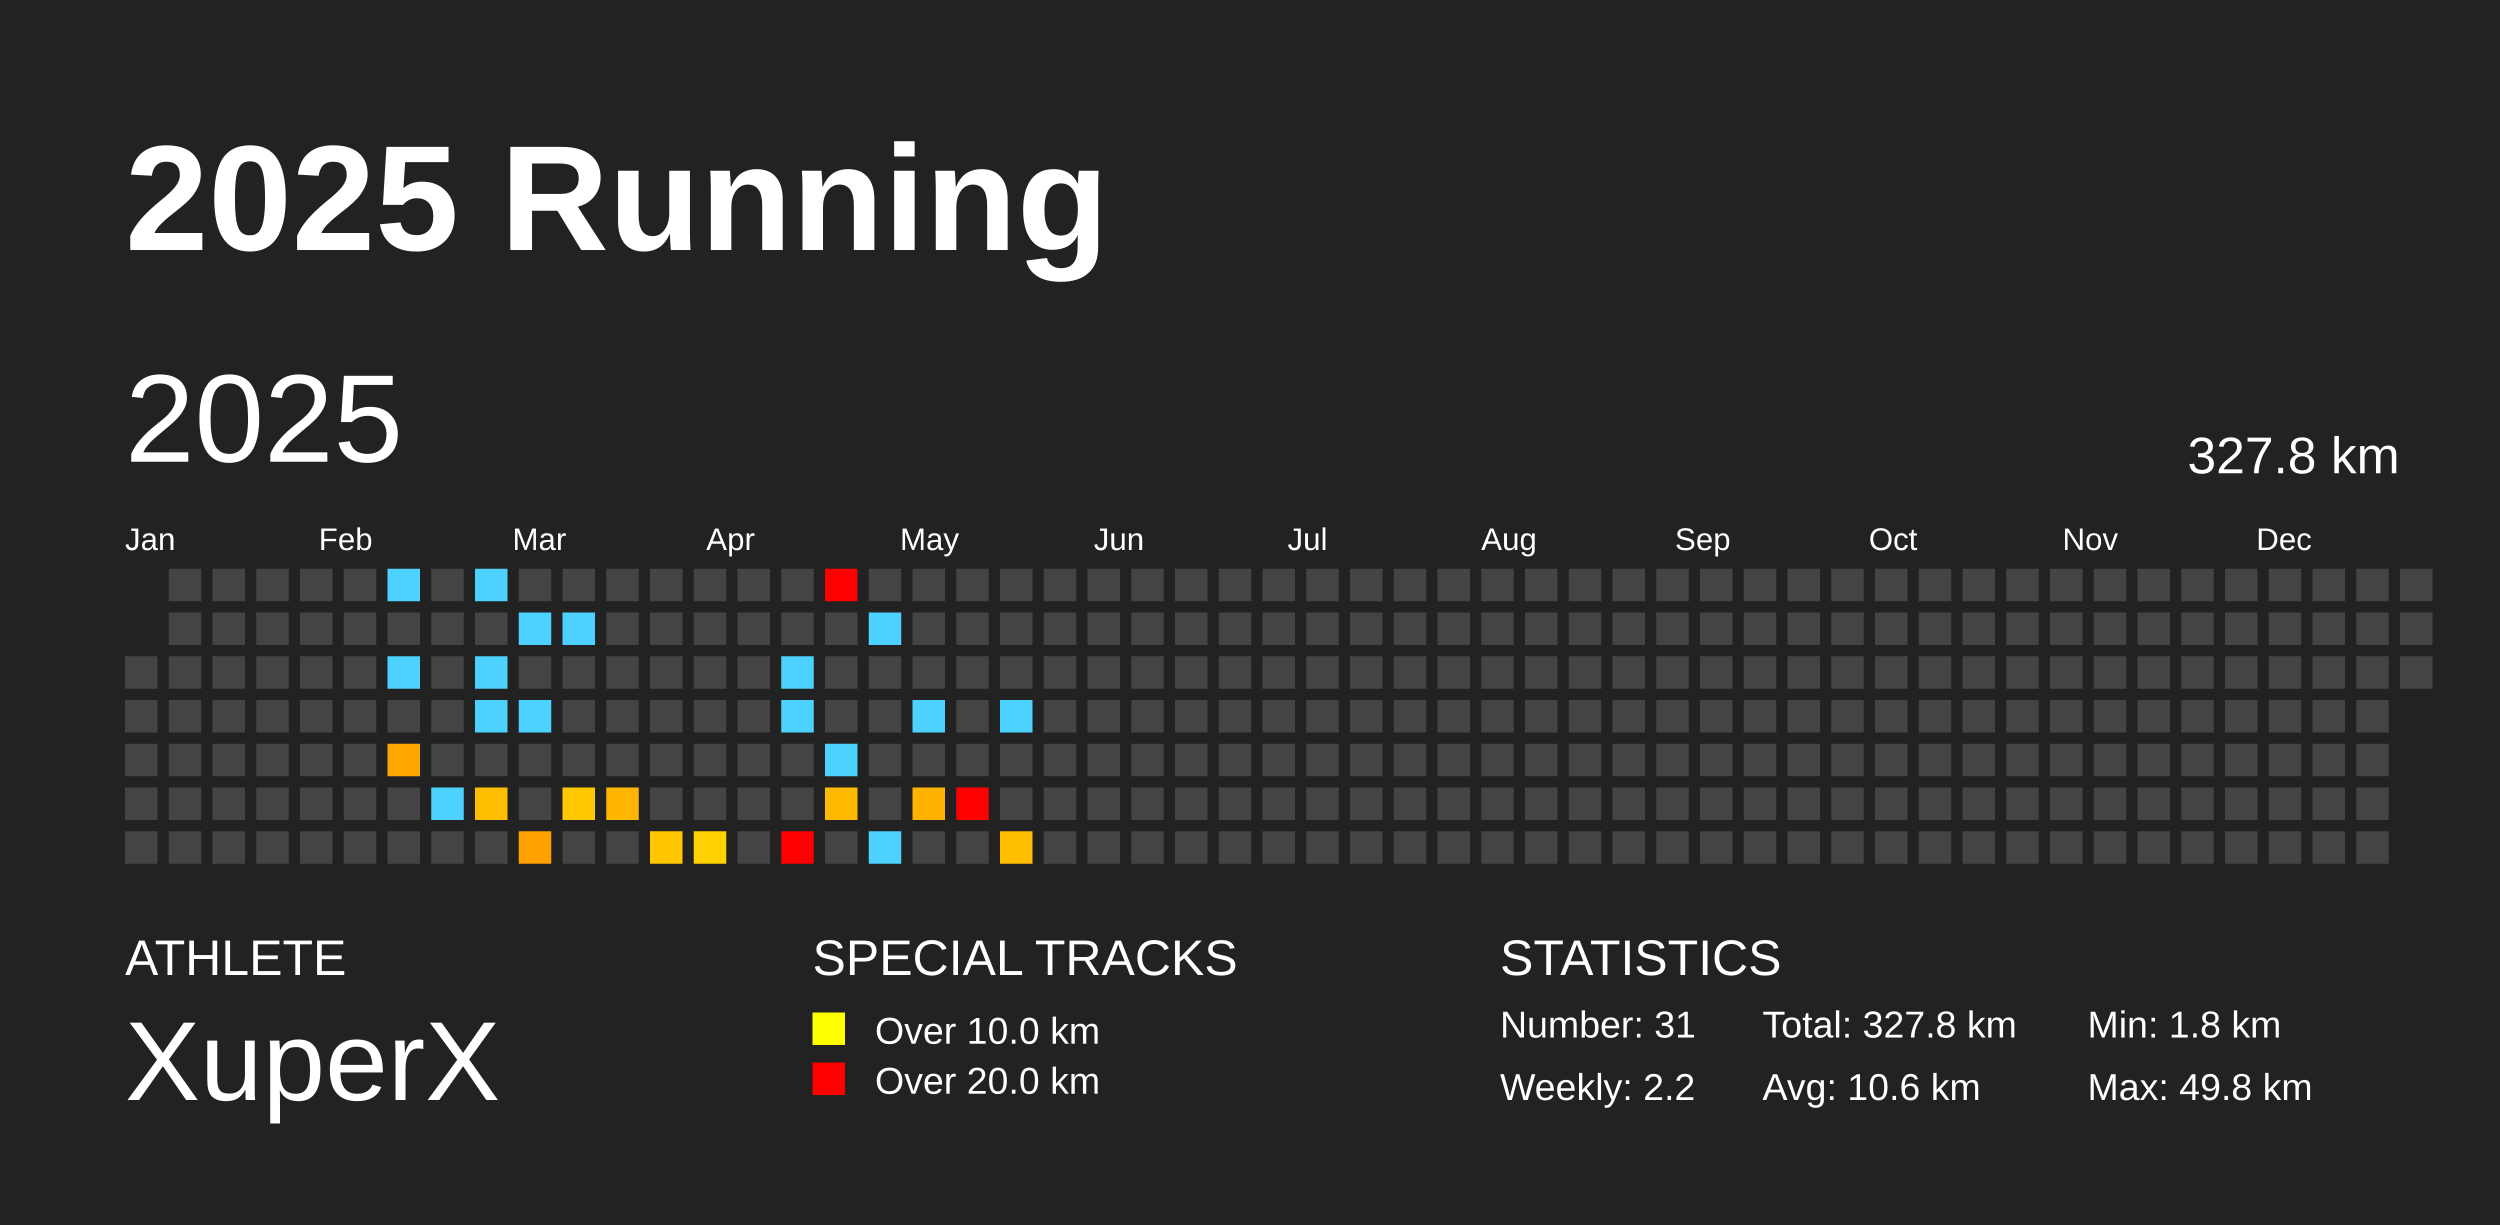
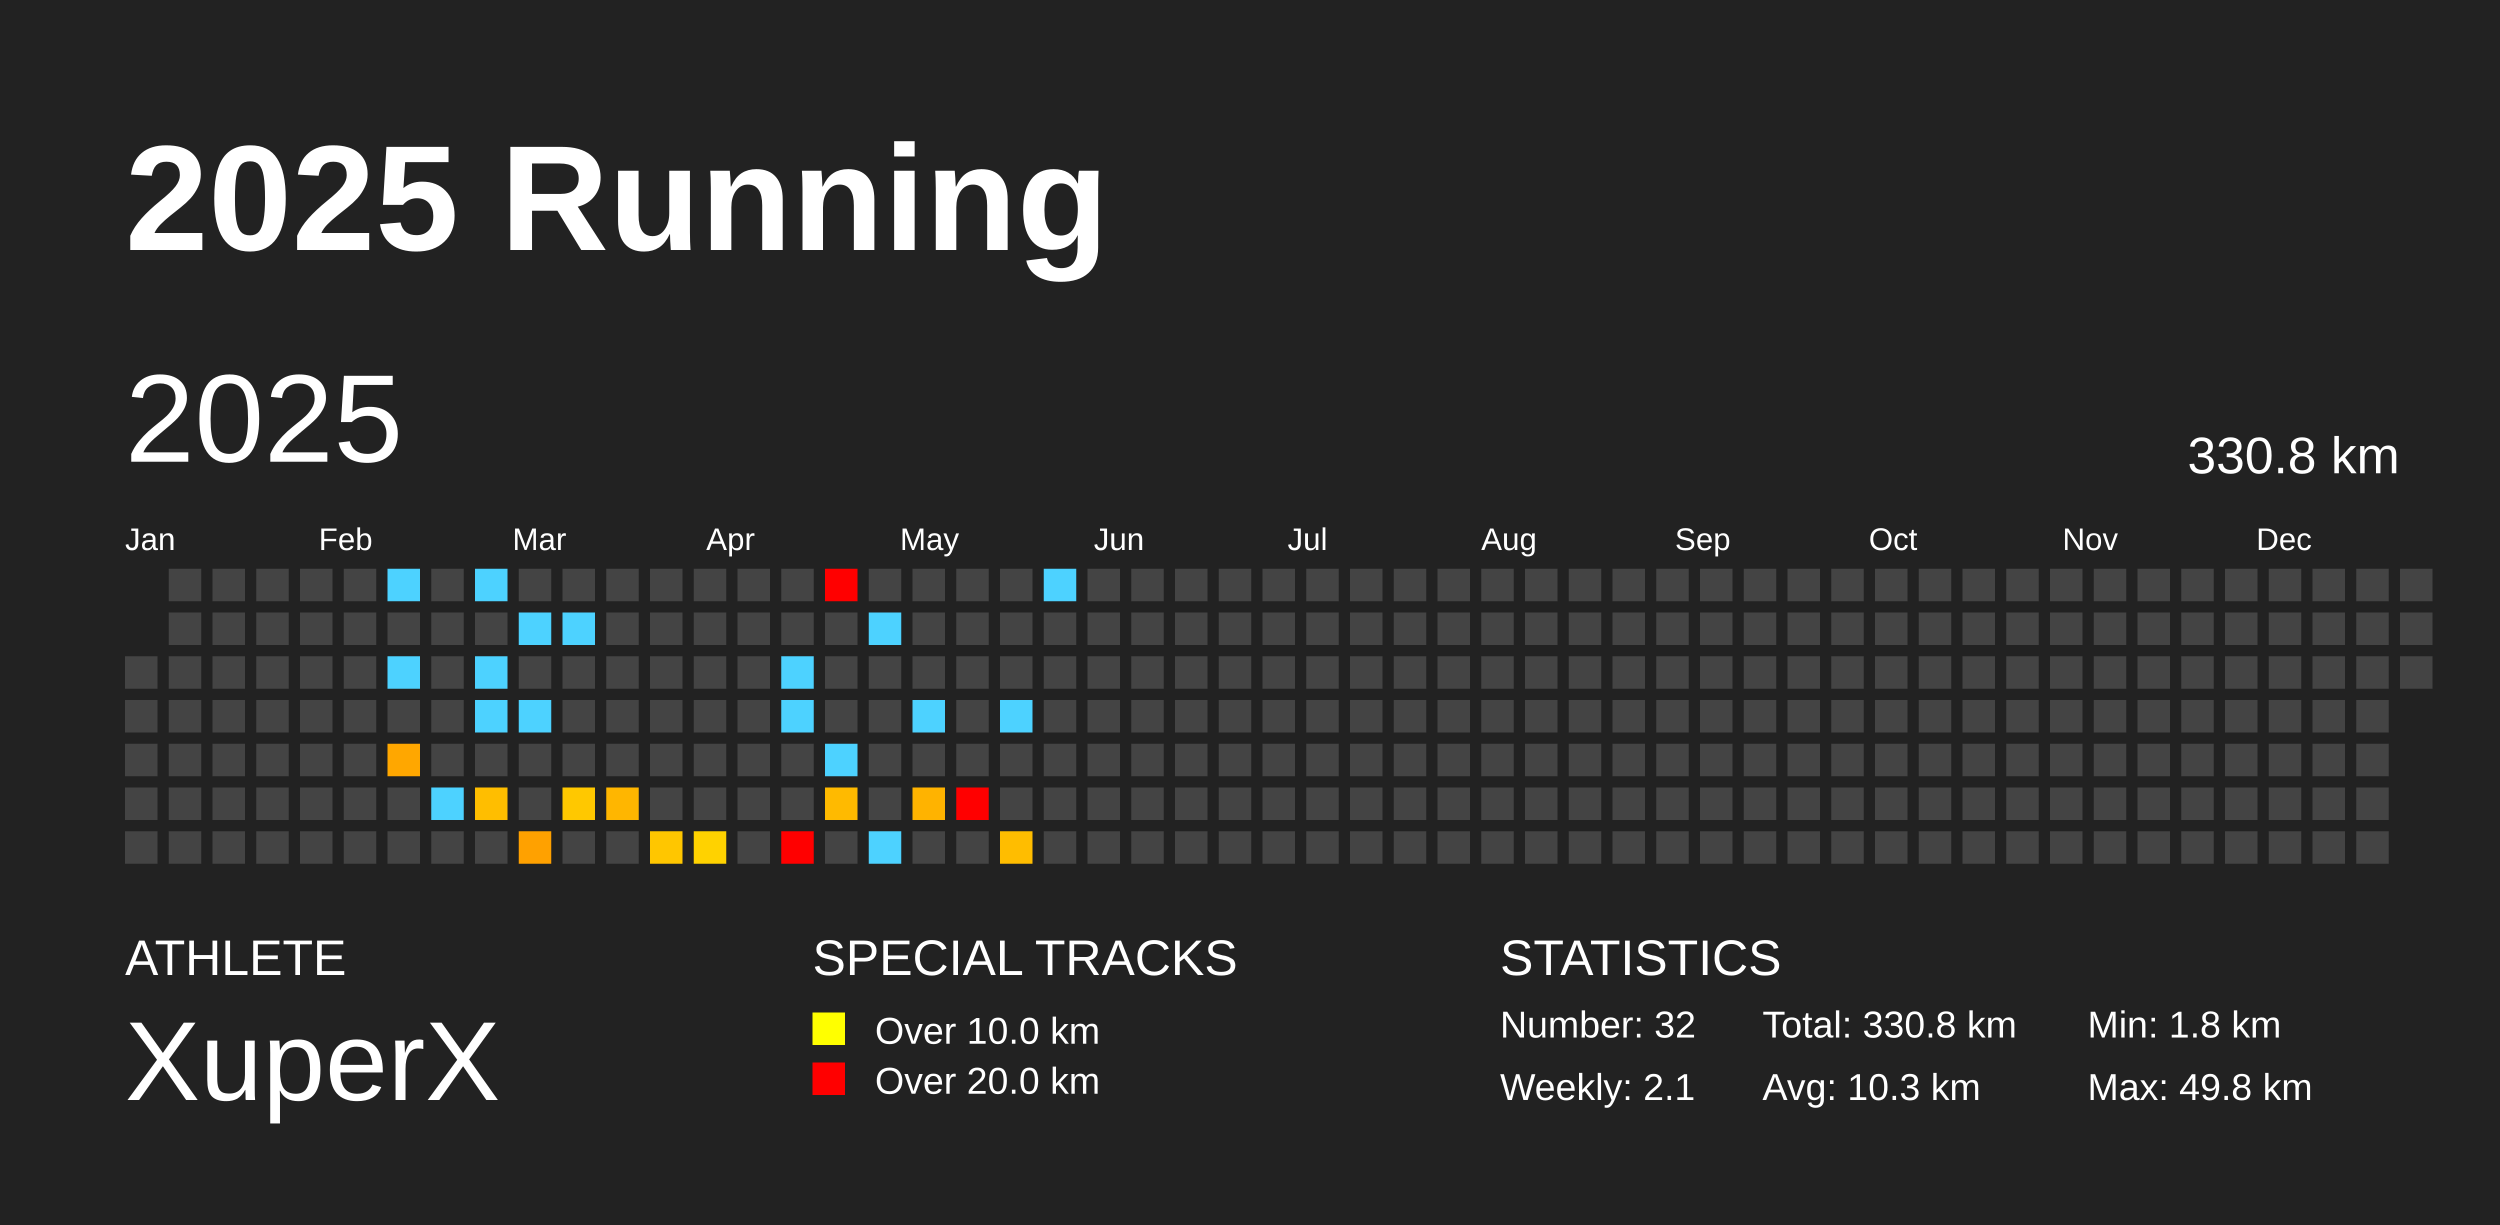
<svg xmlns="http://www.w3.org/2000/svg" baseProfile="full" height="98mm" version="1.1" viewBox="0,0,200,98" width="200mm">
  <defs />
  <rect fill="#222222" height="98" width="200" x="0" y="0" />
  <text fill="#FFFFFF" style="font-size:12px; font-family:Arial; font-weight:bold;" x="10" y="20">2025 Running</text>
  <text fill="#FFFFFF" style="font-size:4px; font-family:Arial" x="10" y="78">ATHLETE</text>
  <text fill="#FFFFFF" style="font-size:9px; font-family:Arial" x="10" y="88">XuperX</text>
  <text fill="#FFFFFF" style="font-size:4px; font-family:Arial" x="65" y="78">SPECIAL TRACKS</text>
  <rect fill="yellow" height="2.6" width="2.6" x="65" y="81" />
  <text fill="#FFFFFF" style="font-size:3px; font-family:Arial" x="70" y="83.5">Over 10.0 km</text>
  <rect fill="red" height="2.6" width="2.6" x="65" y="85" />
  <text fill="#FFFFFF" style="font-size:3px; font-family:Arial" x="70" y="87.5">Over 20.0 km</text>
  <text fill="#FFFFFF" style="font-size:4px; font-family:Arial" x="120" y="78">STATISTICS</text>
-   <text fill="#FFFFFF" style="font-size:3px; font-family:Arial" x="120" y="83">Number: 31</text>
-   <text fill="#FFFFFF" style="font-size:3px; font-family:Arial" x="120" y="88">Weekly: 2.2</text>
-   <text fill="#FFFFFF" style="font-size:3px; font-family:Arial" x="141" y="83">Total: 327.8 km</text>
-   <text fill="#FFFFFF" style="font-size:3px; font-family:Arial" x="141" y="88">Avg: 10.6 km</text>
+   <text fill="#FFFFFF" style="font-size:3px; font-family:Arial" x="120" y="83">Number: 32</text>
+   <text fill="#FFFFFF" style="font-size:3px; font-family:Arial" x="120" y="88">Weekly: 2.1</text>
+   <text fill="#FFFFFF" style="font-size:3px; font-family:Arial" x="141" y="83">Total: 330.8 km</text>
+   <text fill="#FFFFFF" style="font-size:3px; font-family:Arial" x="141" y="88">Avg: 10.3 km</text>
  <text fill="#FFFFFF" style="font-size:3px; font-family:Arial" x="167" y="83">Min: 1.8 km</text>
  <text fill="#FFFFFF" style="font-size:3px; font-family:Arial" x="167" y="88">Max: 49.8 km</text>
  <text dominant-baseline="hanging" fill="#FFFFFF" style="font-size:10.0px; font-family:Arial;" x="10" y="30">2025</text>
-   <text dominant-baseline="hanging" fill="#FFFFFF" style="font-size:4.125px; font-family:Arial;" x="175" y="35">327.8 km</text>
+   <text dominant-baseline="hanging" fill="#FFFFFF" style="font-size:4.125px; font-family:Arial;" x="175" y="35">330.8 km</text>
  <text fill="#FFFFFF" style="font-size:2.5px; font-family:Arial" x="10.0" y="44">Jan</text>
  <text fill="#FFFFFF" style="font-size:2.5px; font-family:Arial" x="25.5" y="44">Feb</text>
  <text fill="#FFFFFF" style="font-size:2.5px; font-family:Arial" x="41.0" y="44">Mar</text>
  <text fill="#FFFFFF" style="font-size:2.5px; font-family:Arial" x="56.5" y="44">Apr</text>
  <text fill="#FFFFFF" style="font-size:2.5px; font-family:Arial" x="72.0" y="44">May</text>
  <text fill="#FFFFFF" style="font-size:2.5px; font-family:Arial" x="87.5" y="44">Jun</text>
  <text fill="#FFFFFF" style="font-size:2.5px; font-family:Arial" x="103.0" y="44">Jul</text>
  <text fill="#FFFFFF" style="font-size:2.5px; font-family:Arial" x="118.5" y="44">Aug</text>
  <text fill="#FFFFFF" style="font-size:2.5px; font-family:Arial" x="134.0" y="44">Sep</text>
  <text fill="#FFFFFF" style="font-size:2.5px; font-family:Arial" x="149.5" y="44">Oct</text>
  <text fill="#FFFFFF" style="font-size:2.5px; font-family:Arial" x="165.0" y="44">Nov</text>
  <text fill="#FFFFFF" style="font-size:2.5px; font-family:Arial" x="180.5" y="44">Dec</text>
  <rect fill="#444444" height="2.6" width="2.6" x="10.0" y="52.5" />
  <rect fill="#444444" height="2.6" width="2.6" x="10.0" y="56.0" />
  <rect fill="#444444" height="2.6" width="2.6" x="10.0" y="59.5" />
  <rect fill="#444444" height="2.6" width="2.6" x="10.0" y="63.0" />
  <rect fill="#444444" height="2.6" width="2.6" x="10.0" y="66.5" />
  <rect fill="#444444" height="2.6" width="2.6" x="13.5" y="45.5" />
  <rect fill="#444444" height="2.6" width="2.6" x="13.5" y="49.0" />
  <rect fill="#444444" height="2.6" width="2.6" x="13.5" y="52.5" />
  <rect fill="#444444" height="2.6" width="2.6" x="13.5" y="56.0" />
  <rect fill="#444444" height="2.6" width="2.6" x="13.5" y="59.5" />
  <rect fill="#444444" height="2.6" width="2.6" x="13.5" y="63.0" />
  <rect fill="#444444" height="2.6" width="2.6" x="13.5" y="66.5" />
  <rect fill="#444444" height="2.6" width="2.6" x="17.0" y="45.5" />
  <rect fill="#444444" height="2.6" width="2.6" x="17.0" y="49.0" />
  <rect fill="#444444" height="2.6" width="2.6" x="17.0" y="52.5" />
  <rect fill="#444444" height="2.6" width="2.6" x="17.0" y="56.0" />
  <rect fill="#444444" height="2.6" width="2.6" x="17.0" y="59.5" />
  <rect fill="#444444" height="2.6" width="2.6" x="17.0" y="63.0" />
  <rect fill="#444444" height="2.6" width="2.6" x="17.0" y="66.5" />
  <rect fill="#444444" height="2.6" width="2.6" x="20.5" y="45.5" />
  <rect fill="#444444" height="2.6" width="2.6" x="20.5" y="49.0" />
  <rect fill="#444444" height="2.6" width="2.6" x="20.5" y="52.5" />
  <rect fill="#444444" height="2.6" width="2.6" x="20.5" y="56.0" />
  <rect fill="#444444" height="2.6" width="2.6" x="20.5" y="59.5" />
  <rect fill="#444444" height="2.6" width="2.6" x="20.5" y="63.0" />
  <rect fill="#444444" height="2.6" width="2.6" x="20.5" y="66.5" />
  <rect fill="#444444" height="2.6" width="2.6" x="24.0" y="45.5" />
  <rect fill="#444444" height="2.6" width="2.6" x="24.0" y="49.0" />
  <rect fill="#444444" height="2.6" width="2.6" x="24.0" y="52.5" />
  <rect fill="#444444" height="2.6" width="2.6" x="24.0" y="56.0" />
  <rect fill="#444444" height="2.6" width="2.6" x="24.0" y="59.5" />
  <rect fill="#444444" height="2.6" width="2.6" x="24.0" y="63.0" />
  <rect fill="#444444" height="2.6" width="2.6" x="24.0" y="66.5" />
  <rect fill="#444444" height="2.6" width="2.6" x="27.5" y="45.5" />
  <rect fill="#444444" height="2.6" width="2.6" x="27.5" y="49.0" />
  <rect fill="#444444" height="2.6" width="2.6" x="27.5" y="52.5" />
  <rect fill="#444444" height="2.6" width="2.6" x="27.5" y="56.0" />
  <rect fill="#444444" height="2.6" width="2.6" x="27.5" y="59.5" />
  <rect fill="#444444" height="2.6" width="2.6" x="27.5" y="63.0" />
  <rect fill="#444444" height="2.6" width="2.6" x="27.5" y="66.5" />
  <rect fill="#4dd2ff" height="2.6" width="2.6" x="31.0" y="45.5" />
  <rect fill="#444444" height="2.6" width="2.6" x="31.0" y="49.0" />
  <rect fill="#4dd2ff" height="2.6" width="2.6" x="31.0" y="52.5" />
  <rect fill="#444444" height="2.6" width="2.6" x="31.0" y="56.0" />
  <rect fill="#ffa700" height="2.6" width="2.6" x="31.0" y="59.5" />
  <rect fill="#444444" height="2.6" width="2.6" x="31.0" y="63.0" />
  <rect fill="#444444" height="2.6" width="2.6" x="31.0" y="66.5" />
  <rect fill="#444444" height="2.6" width="2.6" x="34.5" y="45.5" />
  <rect fill="#444444" height="2.6" width="2.6" x="34.5" y="49.0" />
  <rect fill="#444444" height="2.6" width="2.6" x="34.5" y="52.5" />
  <rect fill="#444444" height="2.6" width="2.6" x="34.5" y="56.0" />
  <rect fill="#444444" height="2.6" width="2.6" x="34.5" y="59.5" />
  <rect fill="#4dd2ff" height="2.6" width="2.6" x="34.5" y="63.0" />
  <rect fill="#444444" height="2.6" width="2.6" x="34.5" y="66.5" />
  <rect fill="#4dd2ff" height="2.6" width="2.6" x="38.0" y="45.5" />
  <rect fill="#444444" height="2.6" width="2.6" x="38.0" y="49.0" />
  <rect fill="#4dd2ff" height="2.6" width="2.6" x="38.0" y="52.5" />
  <rect fill="#4dd2ff" height="2.6" width="2.6" x="38.0" y="56.0" />
  <rect fill="#444444" height="2.6" width="2.6" x="38.0" y="59.5" />
  <rect fill="#ffbe00" height="2.6" width="2.6" x="38.0" y="63.0" />
  <rect fill="#444444" height="2.6" width="2.6" x="38.0" y="66.5" />
  <rect fill="#444444" height="2.6" width="2.6" x="41.5" y="45.5" />
  <rect fill="#4dd2ff" height="2.6" width="2.6" x="41.5" y="49.0" />
  <rect fill="#444444" height="2.6" width="2.6" x="41.5" y="52.5" />
  <rect fill="#4dd2ff" height="2.6" width="2.6" x="41.5" y="56.0" />
  <rect fill="#444444" height="2.6" width="2.6" x="41.5" y="59.5" />
  <rect fill="#444444" height="2.6" width="2.6" x="41.5" y="63.0" />
  <rect fill="#ffa100" height="2.6" width="2.6" x="41.5" y="66.5" />
  <rect fill="#444444" height="2.6" width="2.6" x="45.0" y="45.5" />
  <rect fill="#4dd2ff" height="2.6" width="2.6" x="45.0" y="49.0" />
  <rect fill="#444444" height="2.6" width="2.6" x="45.0" y="52.5" />
  <rect fill="#444444" height="2.6" width="2.6" x="45.0" y="56.0" />
  <rect fill="#444444" height="2.6" width="2.6" x="45.0" y="59.5" />
  <rect fill="#ffc800" height="2.6" width="2.6" x="45.0" y="63.0" />
  <rect fill="#444444" height="2.6" width="2.6" x="45.0" y="66.5" />
  <rect fill="#444444" height="2.6" width="2.6" x="48.5" y="45.5" />
  <rect fill="#444444" height="2.6" width="2.6" x="48.5" y="49.0" />
  <rect fill="#444444" height="2.6" width="2.6" x="48.5" y="52.5" />
  <rect fill="#444444" height="2.6" width="2.6" x="48.5" y="56.0" />
  <rect fill="#444444" height="2.6" width="2.6" x="48.5" y="59.5" />
  <rect fill="#ffb600" height="2.6" width="2.6" x="48.5" y="63.0" />
  <rect fill="#444444" height="2.6" width="2.6" x="48.5" y="66.5" />
  <rect fill="#444444" height="2.6" width="2.6" x="52.0" y="45.5" />
  <rect fill="#444444" height="2.6" width="2.6" x="52.0" y="49.0" />
  <rect fill="#444444" height="2.6" width="2.6" x="52.0" y="52.5" />
  <rect fill="#444444" height="2.6" width="2.6" x="52.0" y="56.0" />
  <rect fill="#444444" height="2.6" width="2.6" x="52.0" y="59.5" />
  <rect fill="#444444" height="2.6" width="2.6" x="52.0" y="63.0" />
  <rect fill="#ffc600" height="2.6" width="2.6" x="52.0" y="66.5" />
  <rect fill="#444444" height="2.6" width="2.6" x="55.5" y="45.5" />
  <rect fill="#444444" height="2.6" width="2.6" x="55.5" y="49.0" />
  <rect fill="#444444" height="2.6" width="2.6" x="55.5" y="52.5" />
  <rect fill="#444444" height="2.6" width="2.6" x="55.5" y="56.0" />
  <rect fill="#444444" height="2.6" width="2.6" x="55.5" y="59.5" />
  <rect fill="#444444" height="2.6" width="2.6" x="55.5" y="63.0" />
  <rect fill="#ffd200" height="2.6" width="2.6" x="55.5" y="66.5" />
  <rect fill="#444444" height="2.6" width="2.6" x="59.0" y="45.5" />
  <rect fill="#444444" height="2.6" width="2.6" x="59.0" y="49.0" />
  <rect fill="#444444" height="2.6" width="2.6" x="59.0" y="52.5" />
  <rect fill="#444444" height="2.6" width="2.6" x="59.0" y="56.0" />
  <rect fill="#444444" height="2.6" width="2.6" x="59.0" y="59.5" />
  <rect fill="#444444" height="2.6" width="2.6" x="59.0" y="63.0" />
  <rect fill="#444444" height="2.6" width="2.6" x="59.0" y="66.5" />
  <rect fill="#444444" height="2.6" width="2.6" x="62.5" y="45.5" />
  <rect fill="#444444" height="2.6" width="2.6" x="62.5" y="49.0" />
  <rect fill="#4dd2ff" height="2.6" width="2.6" x="62.5" y="52.5" />
  <rect fill="#4dd2ff" height="2.6" width="2.6" x="62.5" y="56.0" />
  <rect fill="#444444" height="2.6" width="2.6" x="62.5" y="59.5" />
  <rect fill="#444444" height="2.6" width="2.6" x="62.5" y="63.0" />
  <rect fill="red" height="2.6" width="2.6" x="62.5" y="66.5" />
  <rect fill="red" height="2.6" width="2.6" x="66.0" y="45.5" />
  <rect fill="#444444" height="2.6" width="2.6" x="66.0" y="49.0" />
  <rect fill="#444444" height="2.6" width="2.6" x="66.0" y="52.5" />
  <rect fill="#444444" height="2.6" width="2.6" x="66.0" y="56.0" />
  <rect fill="#4dd2ff" height="2.6" width="2.6" x="66.0" y="59.5" />
  <rect fill="#ffba00" height="2.6" width="2.6" x="66.0" y="63.0" />
  <rect fill="#444444" height="2.6" width="2.6" x="66.0" y="66.5" />
  <rect fill="#444444" height="2.6" width="2.6" x="69.5" y="45.5" />
  <rect fill="#4dd2ff" height="2.6" width="2.6" x="69.5" y="49.0" />
  <rect fill="#444444" height="2.6" width="2.6" x="69.5" y="52.5" />
  <rect fill="#444444" height="2.6" width="2.6" x="69.5" y="56.0" />
  <rect fill="#444444" height="2.6" width="2.6" x="69.5" y="59.5" />
  <rect fill="#444444" height="2.6" width="2.6" x="69.5" y="63.0" />
  <rect fill="#4dd2ff" height="2.6" width="2.6" x="69.5" y="66.5" />
  <rect fill="#444444" height="2.6" width="2.6" x="73.0" y="45.5" />
  <rect fill="#444444" height="2.6" width="2.6" x="73.0" y="49.0" />
  <rect fill="#444444" height="2.6" width="2.6" x="73.0" y="52.5" />
  <rect fill="#4dd2ff" height="2.6" width="2.6" x="73.0" y="56.0" />
  <rect fill="#444444" height="2.6" width="2.6" x="73.0" y="59.5" />
  <rect fill="#ffb300" height="2.6" width="2.6" x="73.0" y="63.0" />
  <rect fill="#444444" height="2.6" width="2.6" x="73.0" y="66.5" />
  <rect fill="#444444" height="2.6" width="2.6" x="76.5" y="45.5" />
  <rect fill="#444444" height="2.6" width="2.6" x="76.5" y="49.0" />
  <rect fill="#444444" height="2.6" width="2.6" x="76.5" y="52.5" />
  <rect fill="#444444" height="2.6" width="2.6" x="76.5" y="56.0" />
  <rect fill="#444444" height="2.6" width="2.6" x="76.5" y="59.5" />
  <rect fill="red" height="2.6" width="2.6" x="76.5" y="63.0" />
  <rect fill="#444444" height="2.6" width="2.6" x="76.5" y="66.5" />
  <rect fill="#444444" height="2.6" width="2.6" x="80.0" y="45.5" />
  <rect fill="#444444" height="2.6" width="2.6" x="80.0" y="49.0" />
  <rect fill="#444444" height="2.6" width="2.6" x="80.0" y="52.5" />
  <rect fill="#4dd2ff" height="2.6" width="2.6" x="80.0" y="56.0" />
  <rect fill="#444444" height="2.6" width="2.6" x="80.0" y="59.5" />
  <rect fill="#444444" height="2.6" width="2.6" x="80.0" y="63.0" />
  <rect fill="#ffbd00" height="2.6" width="2.6" x="80.0" y="66.5" />
-   <rect fill="#444444" height="2.6" width="2.6" x="83.5" y="45.5" />
+   <rect fill="#4dd2ff" height="2.6" width="2.6" x="83.5" y="45.5" />
  <rect fill="#444444" height="2.6" width="2.6" x="83.5" y="49.0" />
  <rect fill="#444444" height="2.6" width="2.6" x="83.5" y="52.5" />
  <rect fill="#444444" height="2.6" width="2.6" x="83.5" y="56.0" />
  <rect fill="#444444" height="2.6" width="2.6" x="83.5" y="59.5" />
  <rect fill="#444444" height="2.6" width="2.6" x="83.5" y="63.0" />
  <rect fill="#444444" height="2.6" width="2.6" x="83.5" y="66.5" />
  <rect fill="#444444" height="2.6" width="2.6" x="87.0" y="45.5" />
  <rect fill="#444444" height="2.6" width="2.6" x="87.0" y="49.0" />
  <rect fill="#444444" height="2.6" width="2.6" x="87.0" y="52.5" />
  <rect fill="#444444" height="2.6" width="2.6" x="87.0" y="56.0" />
  <rect fill="#444444" height="2.6" width="2.6" x="87.0" y="59.5" />
  <rect fill="#444444" height="2.6" width="2.6" x="87.0" y="63.0" />
  <rect fill="#444444" height="2.6" width="2.6" x="87.0" y="66.5" />
  <rect fill="#444444" height="2.6" width="2.6" x="90.5" y="45.5" />
  <rect fill="#444444" height="2.6" width="2.6" x="90.5" y="49.0" />
  <rect fill="#444444" height="2.6" width="2.6" x="90.5" y="52.5" />
  <rect fill="#444444" height="2.6" width="2.6" x="90.5" y="56.0" />
  <rect fill="#444444" height="2.6" width="2.6" x="90.5" y="59.5" />
  <rect fill="#444444" height="2.6" width="2.6" x="90.5" y="63.0" />
  <rect fill="#444444" height="2.6" width="2.6" x="90.5" y="66.5" />
  <rect fill="#444444" height="2.6" width="2.6" x="94.0" y="45.5" />
  <rect fill="#444444" height="2.6" width="2.6" x="94.0" y="49.0" />
  <rect fill="#444444" height="2.6" width="2.6" x="94.0" y="52.5" />
  <rect fill="#444444" height="2.6" width="2.6" x="94.0" y="56.0" />
  <rect fill="#444444" height="2.6" width="2.6" x="94.0" y="59.5" />
  <rect fill="#444444" height="2.6" width="2.6" x="94.0" y="63.0" />
  <rect fill="#444444" height="2.6" width="2.6" x="94.0" y="66.5" />
  <rect fill="#444444" height="2.6" width="2.6" x="97.5" y="45.5" />
  <rect fill="#444444" height="2.6" width="2.6" x="97.5" y="49.0" />
  <rect fill="#444444" height="2.6" width="2.6" x="97.5" y="52.5" />
  <rect fill="#444444" height="2.6" width="2.6" x="97.5" y="56.0" />
  <rect fill="#444444" height="2.6" width="2.6" x="97.5" y="59.5" />
  <rect fill="#444444" height="2.6" width="2.6" x="97.5" y="63.0" />
  <rect fill="#444444" height="2.6" width="2.6" x="97.5" y="66.5" />
  <rect fill="#444444" height="2.6" width="2.6" x="101.0" y="45.5" />
  <rect fill="#444444" height="2.6" width="2.6" x="101.0" y="49.0" />
  <rect fill="#444444" height="2.6" width="2.6" x="101.0" y="52.5" />
  <rect fill="#444444" height="2.6" width="2.6" x="101.0" y="56.0" />
  <rect fill="#444444" height="2.6" width="2.6" x="101.0" y="59.5" />
  <rect fill="#444444" height="2.6" width="2.6" x="101.0" y="63.0" />
  <rect fill="#444444" height="2.6" width="2.6" x="101.0" y="66.5" />
  <rect fill="#444444" height="2.6" width="2.6" x="104.5" y="45.5" />
  <rect fill="#444444" height="2.6" width="2.6" x="104.5" y="49.0" />
  <rect fill="#444444" height="2.6" width="2.6" x="104.5" y="52.5" />
  <rect fill="#444444" height="2.6" width="2.6" x="104.5" y="56.0" />
  <rect fill="#444444" height="2.6" width="2.6" x="104.5" y="59.5" />
  <rect fill="#444444" height="2.6" width="2.6" x="104.5" y="63.0" />
  <rect fill="#444444" height="2.6" width="2.6" x="104.5" y="66.5" />
  <rect fill="#444444" height="2.6" width="2.6" x="108.0" y="45.5" />
  <rect fill="#444444" height="2.6" width="2.6" x="108.0" y="49.0" />
  <rect fill="#444444" height="2.6" width="2.6" x="108.0" y="52.5" />
  <rect fill="#444444" height="2.6" width="2.6" x="108.0" y="56.0" />
  <rect fill="#444444" height="2.6" width="2.6" x="108.0" y="59.5" />
  <rect fill="#444444" height="2.6" width="2.6" x="108.0" y="63.0" />
  <rect fill="#444444" height="2.6" width="2.6" x="108.0" y="66.5" />
  <rect fill="#444444" height="2.6" width="2.6" x="111.5" y="45.5" />
  <rect fill="#444444" height="2.6" width="2.6" x="111.5" y="49.0" />
  <rect fill="#444444" height="2.6" width="2.6" x="111.5" y="52.5" />
  <rect fill="#444444" height="2.6" width="2.6" x="111.5" y="56.0" />
  <rect fill="#444444" height="2.6" width="2.6" x="111.5" y="59.5" />
  <rect fill="#444444" height="2.6" width="2.6" x="111.5" y="63.0" />
  <rect fill="#444444" height="2.6" width="2.6" x="111.5" y="66.5" />
  <rect fill="#444444" height="2.6" width="2.6" x="115.0" y="45.5" />
  <rect fill="#444444" height="2.6" width="2.6" x="115.0" y="49.0" />
  <rect fill="#444444" height="2.6" width="2.6" x="115.0" y="52.5" />
  <rect fill="#444444" height="2.6" width="2.6" x="115.0" y="56.0" />
  <rect fill="#444444" height="2.6" width="2.6" x="115.0" y="59.5" />
  <rect fill="#444444" height="2.6" width="2.6" x="115.0" y="63.0" />
  <rect fill="#444444" height="2.6" width="2.6" x="115.0" y="66.5" />
  <rect fill="#444444" height="2.6" width="2.6" x="118.5" y="45.5" />
  <rect fill="#444444" height="2.6" width="2.6" x="118.5" y="49.0" />
  <rect fill="#444444" height="2.6" width="2.6" x="118.5" y="52.5" />
  <rect fill="#444444" height="2.6" width="2.6" x="118.5" y="56.0" />
  <rect fill="#444444" height="2.6" width="2.6" x="118.5" y="59.5" />
  <rect fill="#444444" height="2.6" width="2.6" x="118.5" y="63.0" />
  <rect fill="#444444" height="2.6" width="2.6" x="118.5" y="66.5" />
  <rect fill="#444444" height="2.6" width="2.6" x="122.0" y="45.5" />
  <rect fill="#444444" height="2.6" width="2.6" x="122.0" y="49.0" />
  <rect fill="#444444" height="2.6" width="2.6" x="122.0" y="52.5" />
  <rect fill="#444444" height="2.6" width="2.6" x="122.0" y="56.0" />
  <rect fill="#444444" height="2.6" width="2.6" x="122.0" y="59.5" />
  <rect fill="#444444" height="2.6" width="2.6" x="122.0" y="63.0" />
  <rect fill="#444444" height="2.6" width="2.6" x="122.0" y="66.5" />
  <rect fill="#444444" height="2.6" width="2.6" x="125.5" y="45.5" />
  <rect fill="#444444" height="2.6" width="2.6" x="125.5" y="49.0" />
  <rect fill="#444444" height="2.6" width="2.6" x="125.5" y="52.5" />
  <rect fill="#444444" height="2.6" width="2.6" x="125.5" y="56.0" />
  <rect fill="#444444" height="2.6" width="2.6" x="125.5" y="59.5" />
  <rect fill="#444444" height="2.6" width="2.6" x="125.5" y="63.0" />
  <rect fill="#444444" height="2.6" width="2.6" x="125.5" y="66.5" />
  <rect fill="#444444" height="2.6" width="2.6" x="129.0" y="45.5" />
  <rect fill="#444444" height="2.6" width="2.6" x="129.0" y="49.0" />
  <rect fill="#444444" height="2.6" width="2.6" x="129.0" y="52.5" />
  <rect fill="#444444" height="2.6" width="2.6" x="129.0" y="56.0" />
  <rect fill="#444444" height="2.6" width="2.6" x="129.0" y="59.5" />
  <rect fill="#444444" height="2.6" width="2.6" x="129.0" y="63.0" />
  <rect fill="#444444" height="2.6" width="2.6" x="129.0" y="66.5" />
  <rect fill="#444444" height="2.6" width="2.6" x="132.5" y="45.5" />
  <rect fill="#444444" height="2.6" width="2.6" x="132.5" y="49.0" />
  <rect fill="#444444" height="2.6" width="2.6" x="132.5" y="52.5" />
  <rect fill="#444444" height="2.6" width="2.6" x="132.5" y="56.0" />
  <rect fill="#444444" height="2.6" width="2.6" x="132.5" y="59.5" />
  <rect fill="#444444" height="2.6" width="2.6" x="132.5" y="63.0" />
  <rect fill="#444444" height="2.6" width="2.6" x="132.5" y="66.5" />
  <rect fill="#444444" height="2.6" width="2.6" x="136.0" y="45.5" />
  <rect fill="#444444" height="2.6" width="2.6" x="136.0" y="49.0" />
  <rect fill="#444444" height="2.6" width="2.6" x="136.0" y="52.5" />
  <rect fill="#444444" height="2.6" width="2.6" x="136.0" y="56.0" />
  <rect fill="#444444" height="2.6" width="2.6" x="136.0" y="59.5" />
  <rect fill="#444444" height="2.6" width="2.6" x="136.0" y="63.0" />
  <rect fill="#444444" height="2.6" width="2.6" x="136.0" y="66.5" />
  <rect fill="#444444" height="2.6" width="2.6" x="139.5" y="45.5" />
  <rect fill="#444444" height="2.6" width="2.6" x="139.5" y="49.0" />
  <rect fill="#444444" height="2.6" width="2.6" x="139.5" y="52.5" />
  <rect fill="#444444" height="2.6" width="2.6" x="139.5" y="56.0" />
  <rect fill="#444444" height="2.6" width="2.6" x="139.5" y="59.5" />
  <rect fill="#444444" height="2.6" width="2.6" x="139.5" y="63.0" />
  <rect fill="#444444" height="2.6" width="2.6" x="139.5" y="66.5" />
  <rect fill="#444444" height="2.6" width="2.6" x="143.0" y="45.5" />
  <rect fill="#444444" height="2.6" width="2.6" x="143.0" y="49.0" />
  <rect fill="#444444" height="2.6" width="2.6" x="143.0" y="52.5" />
  <rect fill="#444444" height="2.6" width="2.6" x="143.0" y="56.0" />
  <rect fill="#444444" height="2.6" width="2.6" x="143.0" y="59.5" />
  <rect fill="#444444" height="2.6" width="2.6" x="143.0" y="63.0" />
  <rect fill="#444444" height="2.6" width="2.6" x="143.0" y="66.5" />
  <rect fill="#444444" height="2.6" width="2.6" x="146.5" y="45.5" />
  <rect fill="#444444" height="2.6" width="2.6" x="146.5" y="49.0" />
  <rect fill="#444444" height="2.6" width="2.6" x="146.5" y="52.5" />
  <rect fill="#444444" height="2.6" width="2.6" x="146.5" y="56.0" />
  <rect fill="#444444" height="2.6" width="2.6" x="146.5" y="59.5" />
  <rect fill="#444444" height="2.6" width="2.6" x="146.5" y="63.0" />
  <rect fill="#444444" height="2.6" width="2.6" x="146.5" y="66.5" />
  <rect fill="#444444" height="2.6" width="2.6" x="150.0" y="45.5" />
  <rect fill="#444444" height="2.6" width="2.6" x="150.0" y="49.0" />
  <rect fill="#444444" height="2.6" width="2.6" x="150.0" y="52.5" />
  <rect fill="#444444" height="2.6" width="2.6" x="150.0" y="56.0" />
  <rect fill="#444444" height="2.6" width="2.6" x="150.0" y="59.5" />
  <rect fill="#444444" height="2.6" width="2.6" x="150.0" y="63.0" />
  <rect fill="#444444" height="2.6" width="2.6" x="150.0" y="66.5" />
  <rect fill="#444444" height="2.6" width="2.6" x="153.5" y="45.5" />
  <rect fill="#444444" height="2.6" width="2.6" x="153.5" y="49.0" />
  <rect fill="#444444" height="2.6" width="2.6" x="153.5" y="52.5" />
  <rect fill="#444444" height="2.6" width="2.6" x="153.5" y="56.0" />
  <rect fill="#444444" height="2.6" width="2.6" x="153.5" y="59.5" />
  <rect fill="#444444" height="2.6" width="2.6" x="153.5" y="63.0" />
  <rect fill="#444444" height="2.6" width="2.6" x="153.5" y="66.5" />
  <rect fill="#444444" height="2.6" width="2.6" x="157.0" y="45.5" />
  <rect fill="#444444" height="2.6" width="2.6" x="157.0" y="49.0" />
  <rect fill="#444444" height="2.6" width="2.6" x="157.0" y="52.5" />
  <rect fill="#444444" height="2.6" width="2.6" x="157.0" y="56.0" />
  <rect fill="#444444" height="2.6" width="2.6" x="157.0" y="59.5" />
  <rect fill="#444444" height="2.6" width="2.6" x="157.0" y="63.0" />
  <rect fill="#444444" height="2.6" width="2.6" x="157.0" y="66.5" />
  <rect fill="#444444" height="2.6" width="2.6" x="160.5" y="45.5" />
  <rect fill="#444444" height="2.6" width="2.6" x="160.5" y="49.0" />
  <rect fill="#444444" height="2.6" width="2.6" x="160.5" y="52.5" />
  <rect fill="#444444" height="2.6" width="2.6" x="160.5" y="56.0" />
  <rect fill="#444444" height="2.6" width="2.6" x="160.5" y="59.5" />
  <rect fill="#444444" height="2.6" width="2.6" x="160.5" y="63.0" />
  <rect fill="#444444" height="2.6" width="2.6" x="160.5" y="66.5" />
  <rect fill="#444444" height="2.6" width="2.6" x="164.0" y="45.5" />
  <rect fill="#444444" height="2.6" width="2.6" x="164.0" y="49.0" />
  <rect fill="#444444" height="2.6" width="2.6" x="164.0" y="52.5" />
  <rect fill="#444444" height="2.6" width="2.6" x="164.0" y="56.0" />
  <rect fill="#444444" height="2.6" width="2.6" x="164.0" y="59.5" />
  <rect fill="#444444" height="2.6" width="2.6" x="164.0" y="63.0" />
  <rect fill="#444444" height="2.6" width="2.6" x="164.0" y="66.5" />
  <rect fill="#444444" height="2.6" width="2.6" x="167.5" y="45.5" />
  <rect fill="#444444" height="2.6" width="2.6" x="167.5" y="49.0" />
  <rect fill="#444444" height="2.6" width="2.6" x="167.5" y="52.5" />
  <rect fill="#444444" height="2.6" width="2.6" x="167.5" y="56.0" />
  <rect fill="#444444" height="2.6" width="2.6" x="167.5" y="59.5" />
  <rect fill="#444444" height="2.6" width="2.6" x="167.5" y="63.0" />
  <rect fill="#444444" height="2.6" width="2.6" x="167.5" y="66.5" />
  <rect fill="#444444" height="2.6" width="2.6" x="171.0" y="45.5" />
  <rect fill="#444444" height="2.6" width="2.6" x="171.0" y="49.0" />
  <rect fill="#444444" height="2.6" width="2.6" x="171.0" y="52.5" />
  <rect fill="#444444" height="2.6" width="2.6" x="171.0" y="56.0" />
  <rect fill="#444444" height="2.6" width="2.6" x="171.0" y="59.5" />
  <rect fill="#444444" height="2.6" width="2.6" x="171.0" y="63.0" />
  <rect fill="#444444" height="2.6" width="2.6" x="171.0" y="66.5" />
  <rect fill="#444444" height="2.6" width="2.6" x="174.5" y="45.5" />
  <rect fill="#444444" height="2.6" width="2.6" x="174.5" y="49.0" />
  <rect fill="#444444" height="2.6" width="2.6" x="174.5" y="52.5" />
  <rect fill="#444444" height="2.6" width="2.6" x="174.5" y="56.0" />
  <rect fill="#444444" height="2.6" width="2.6" x="174.5" y="59.5" />
  <rect fill="#444444" height="2.6" width="2.6" x="174.5" y="63.0" />
  <rect fill="#444444" height="2.6" width="2.6" x="174.5" y="66.5" />
  <rect fill="#444444" height="2.6" width="2.6" x="178.0" y="45.5" />
  <rect fill="#444444" height="2.6" width="2.6" x="178.0" y="49.0" />
  <rect fill="#444444" height="2.6" width="2.6" x="178.0" y="52.5" />
  <rect fill="#444444" height="2.6" width="2.6" x="178.0" y="56.0" />
  <rect fill="#444444" height="2.6" width="2.6" x="178.0" y="59.5" />
  <rect fill="#444444" height="2.6" width="2.6" x="178.0" y="63.0" />
  <rect fill="#444444" height="2.6" width="2.6" x="178.0" y="66.5" />
  <rect fill="#444444" height="2.6" width="2.6" x="181.5" y="45.5" />
  <rect fill="#444444" height="2.6" width="2.6" x="181.5" y="49.0" />
  <rect fill="#444444" height="2.6" width="2.6" x="181.5" y="52.5" />
  <rect fill="#444444" height="2.6" width="2.6" x="181.5" y="56.0" />
  <rect fill="#444444" height="2.6" width="2.6" x="181.5" y="59.5" />
  <rect fill="#444444" height="2.6" width="2.6" x="181.5" y="63.0" />
  <rect fill="#444444" height="2.6" width="2.6" x="181.5" y="66.5" />
  <rect fill="#444444" height="2.6" width="2.6" x="185.0" y="45.5" />
  <rect fill="#444444" height="2.6" width="2.6" x="185.0" y="49.0" />
  <rect fill="#444444" height="2.6" width="2.6" x="185.0" y="52.5" />
  <rect fill="#444444" height="2.6" width="2.6" x="185.0" y="56.0" />
  <rect fill="#444444" height="2.6" width="2.6" x="185.0" y="59.5" />
  <rect fill="#444444" height="2.6" width="2.6" x="185.0" y="63.0" />
  <rect fill="#444444" height="2.6" width="2.6" x="185.0" y="66.5" />
  <rect fill="#444444" height="2.6" width="2.6" x="188.5" y="45.5" />
  <rect fill="#444444" height="2.6" width="2.6" x="188.5" y="49.0" />
  <rect fill="#444444" height="2.6" width="2.6" x="188.5" y="52.5" />
  <rect fill="#444444" height="2.6" width="2.6" x="188.5" y="56.0" />
  <rect fill="#444444" height="2.6" width="2.6" x="188.5" y="59.5" />
  <rect fill="#444444" height="2.6" width="2.6" x="188.5" y="63.0" />
  <rect fill="#444444" height="2.6" width="2.6" x="188.5" y="66.5" />
  <rect fill="#444444" height="2.6" width="2.6" x="192.0" y="45.5" />
  <rect fill="#444444" height="2.6" width="2.6" x="192.0" y="49.0" />
  <rect fill="#444444" height="2.6" width="2.6" x="192.0" y="52.5" />
</svg>
